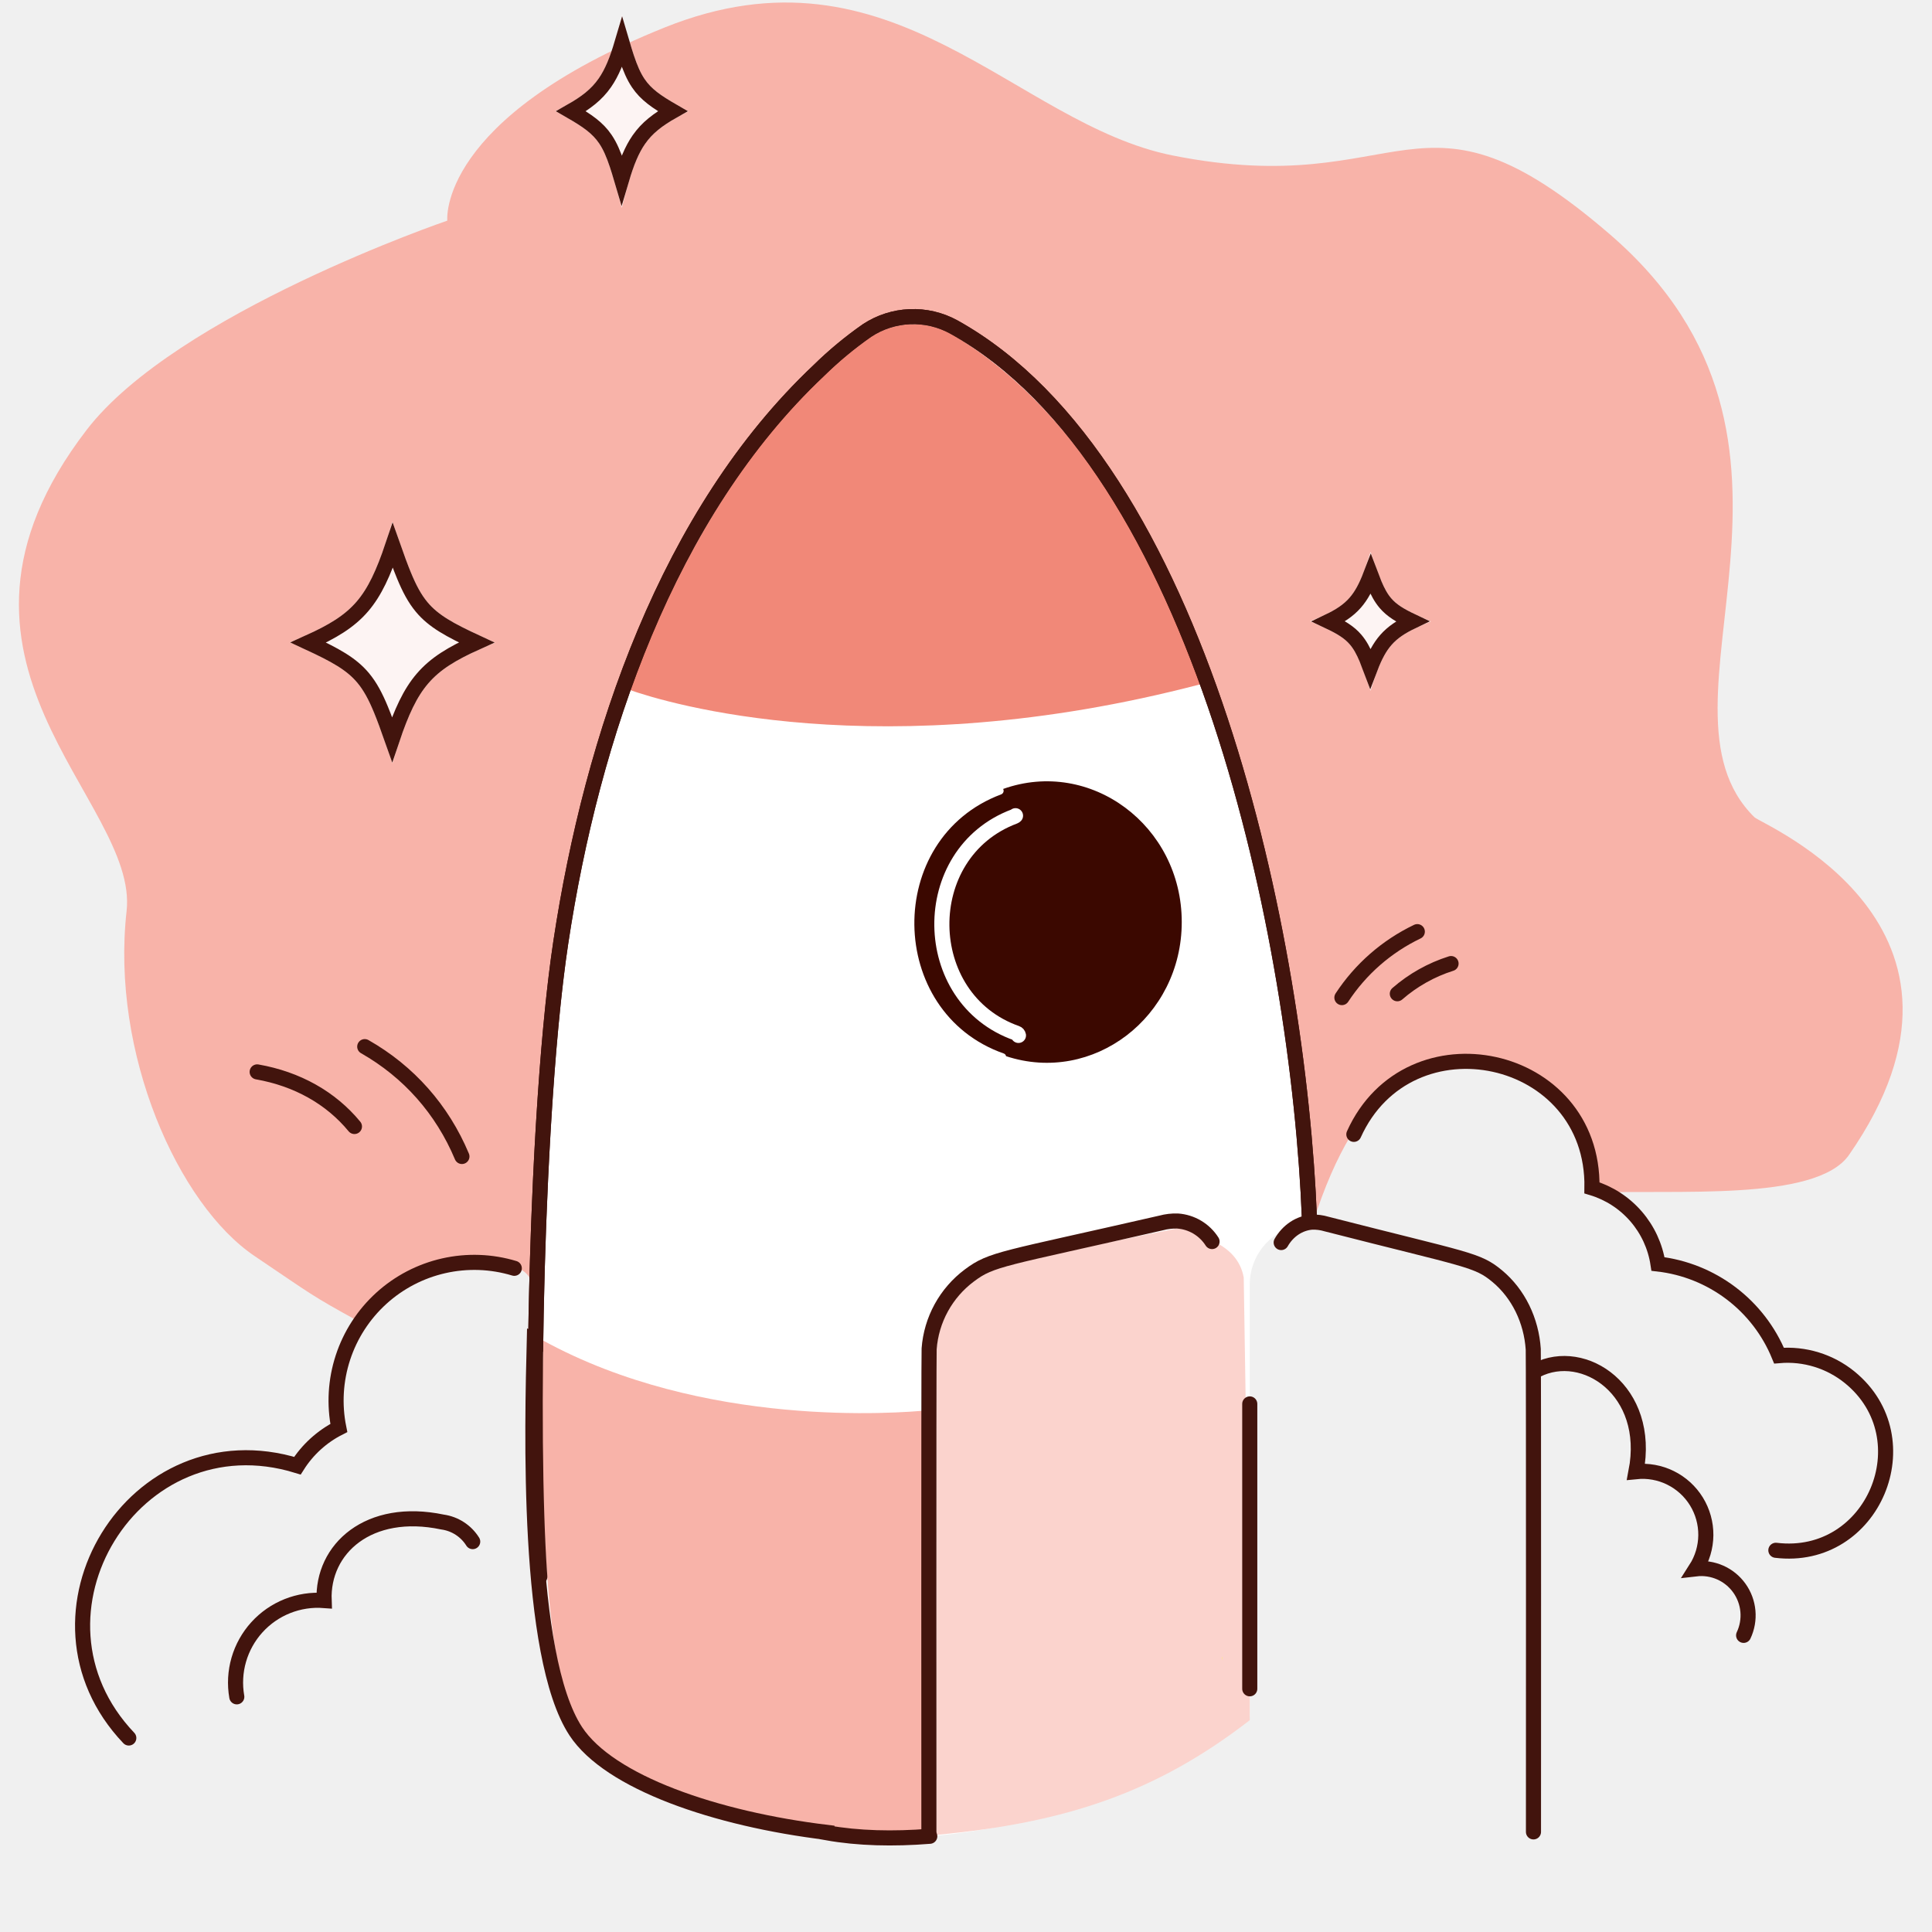
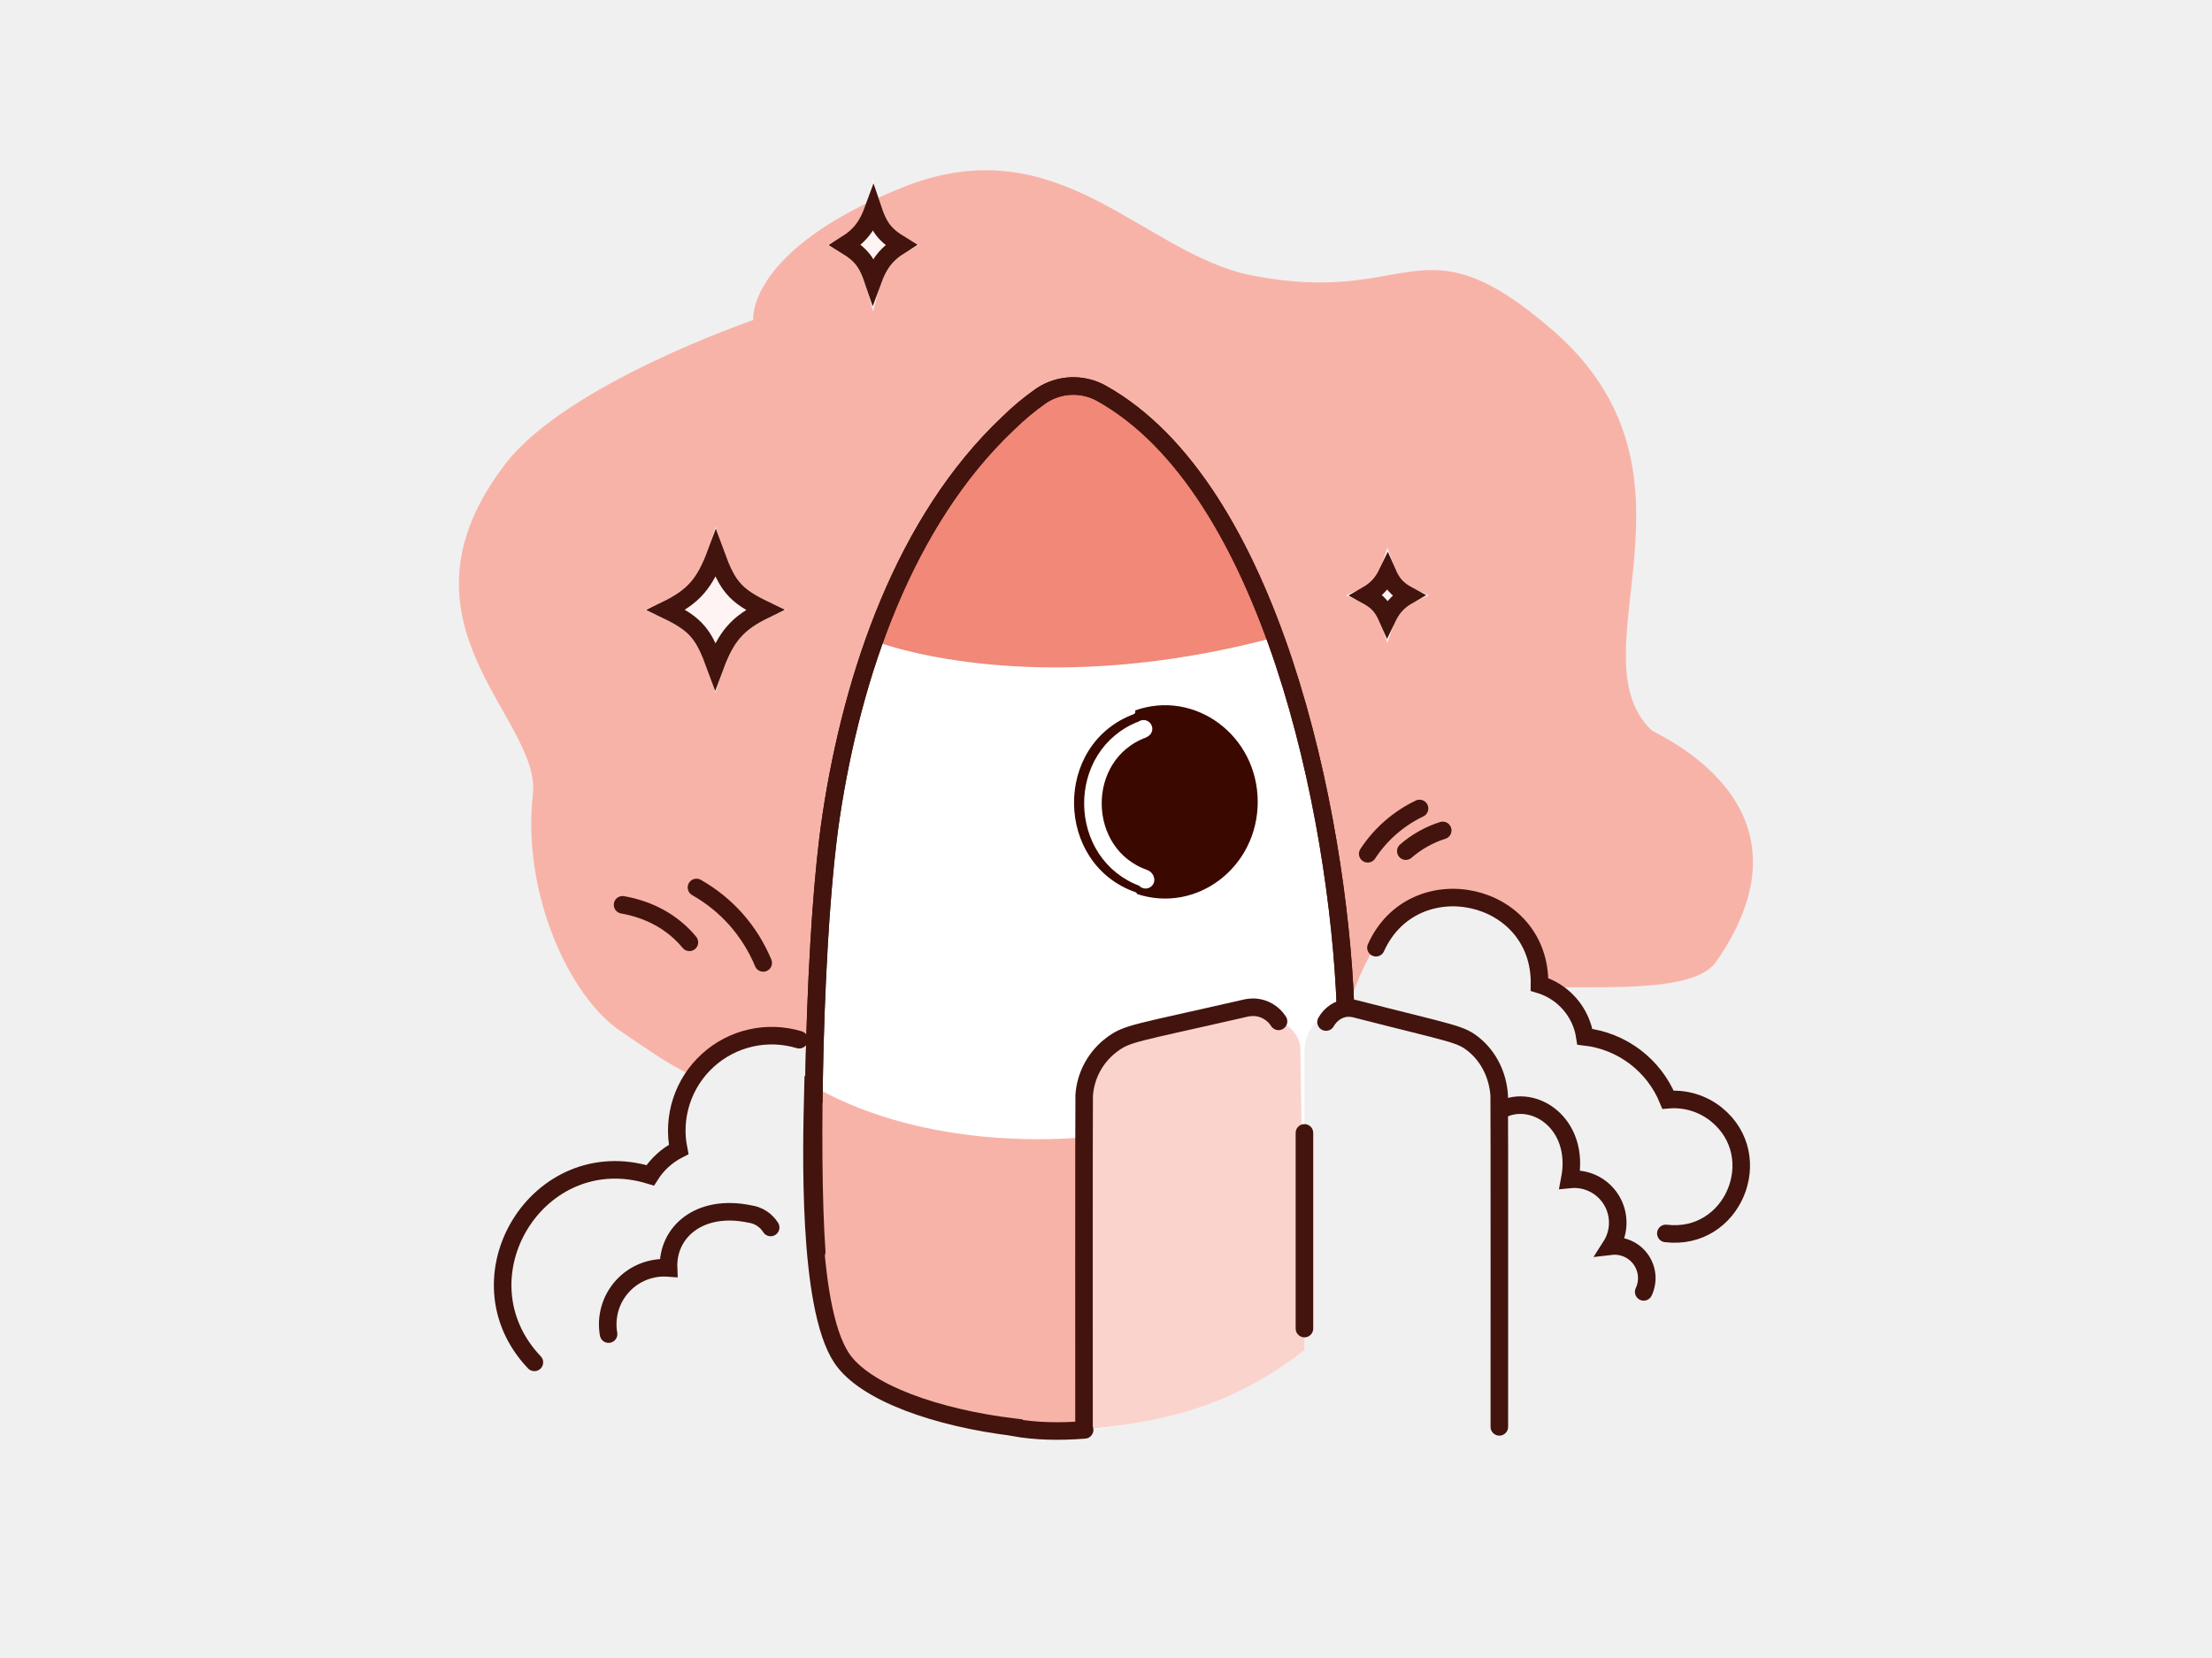
- <svg xmlns="http://www.w3.org/2000/svg" width="320" height="320" viewBox="0 0 320 320" fill="none">
-   <g clip-path="url(#clip0_3971_16106)">
-     <path d="M110.117 4.542C147.889 -10.627 168.007 20.544 194.266 25.759C233.065 33.463 234.571 11.194 266.589 38.763C306.9 73.474 271.583 116.719 290.591 135.36C291.841 136.586 332.672 153.282 306.258 191.286C300.807 199.129 277.35 196.956 263.364 197.564C263.364 191.286 263.364 179.918 244.729 176.023C235.654 174.869 225 178.918 217.5 202.418C214.108 202.371 202.62 199.499 195.69 205.451C170.448 227.129 149.833 258.81 90.644 234.859C86.157 228.428 92.736 209.918 84.5 209.918C67.5 207.418 60.14 218.866 59.5 218.918C51.316 214.435 51.701 214.459 42.204 208.067C29.499 199.515 18.324 174.424 20.968 150.911C23.039 132.489 -15.106 109.593 14.336 71.224C29.176 51.884 74.088 36.544 74.088 36.544C74.081 36.47 72.428 19.679 110.117 4.542Z" fill="#F8B3A9" />
-     <path d="M150.699 52.452C153.226 52.347 155.734 52.933 157.954 54.145C198.94 76.904 215.09 155.792 216.887 201.956V202.767C211.549 202.816 207 207.165 207 212.77V284.293C194.695 296.587 159.577 307.61 136.972 303.568V303.504C118.546 301.276 100.913 295.221 95.356 286.738C87.123 274.17 88.145 236.105 88.498 221.919C88.574 221.953 88.652 221.984 88.728 222.018C89.061 198.668 90.415 172.435 92.887 156.072C98.039 121.963 110.595 84.985 135.582 61.402C138.066 58.961 140.752 56.732 143.608 54.739C145.72 53.348 148.172 52.557 150.699 52.452Z" fill="white" />
-     <path d="M197.769 204.343C198.59 204.847 205 205.918 206 211.598L207 274.918V284.918C191.5 296.918 176.5 301.918 155.062 303.918V225.056C154.971 222.382 155.585 219.73 156.842 217.368C158.1 215.006 159.956 213.016 162.226 211.598L163.724 210.759C168.013 208.67 194.89 203.496 195.06 203.458C196.02 203.536 196.948 203.839 197.769 204.343Z" fill="#FBD3CD" />
-     <path d="M202.504 275.02C202.492 274.382 202.543 274.476 202.35 274.476C202.391 274.66 202.442 274.842 202.504 275.02Z" fill="#FFE497" />
-     <path d="M158.337 55.769C156.14 54.347 153.564 53.623 150.947 53.693C148.331 53.762 145.797 54.623 143.679 56.16C125.373 69.473 112.126 92.668 104.384 114.306C110.238 116.349 145.648 127.256 198.823 113.34C190.796 91.116 178.34 67.95 158.337 55.769Z" fill="#F18878" />
-     <path d="M89.946 222.026C89.663 236.16 89.095 273.958 95.686 286.481C102.751 299.907 133.5 305.418 153.86 304.418V233.571C148.695 234.09 116.517 236.597 89.946 222.026Z" fill="#F8B3A9" />
-     <path d="M166.153 130.675C166.196 130.754 166.223 130.842 166.229 130.933C166.236 131.023 166.224 131.114 166.193 131.199C166.162 131.284 166.113 131.361 166.05 131.426C165.986 131.491 165.91 131.541 165.825 131.574C146.369 138.848 146.799 167.678 166.247 174.49C166.346 174.522 166.434 174.58 166.503 174.658C166.571 174.737 166.617 174.832 166.635 174.935C181.056 179.685 195.735 168.446 195.735 152.721C195.735 136.742 180.628 125.519 166.153 130.675Z" fill="#3B0800" />
-     <path d="M168.201 135.106C168.148 135.16 168.084 135.202 168.013 135.23C151.759 141.314 152.118 165.428 168.366 171.126C168.448 171.153 168.522 171.202 168.579 171.267C168.636 171.333 168.674 171.413 168.69 171.498" stroke="white" stroke-width="2.5" stroke-linecap="round" />
-     <path d="M224.241 187.885C233.334 167.715 264.056 174.213 263.679 196.744C266.509 197.595 269.039 199.232 270.976 201.465C272.912 203.697 274.174 206.434 274.616 209.356C279.01 209.859 283.188 211.533 286.714 214.203C290.241 216.873 292.985 220.44 294.662 224.532C298.884 224.168 303.083 225.458 306.372 228.129C318.812 238.26 310.281 258.74 294.139 256.777" stroke="#42140D" stroke-width="2.5" stroke-linecap="round" />
-     <path d="M254.497 226.941C262.333 222.906 273.576 230.298 270.975 243.749C272.938 243.548 274.919 243.904 276.689 244.778C278.46 245.652 279.948 247.007 280.983 248.688C282.017 250.369 282.557 252.308 282.54 254.282C282.522 256.256 281.948 258.185 280.884 259.848C282.259 259.688 283.651 259.899 284.917 260.458C286.183 261.017 287.276 261.905 288.083 263.029C288.89 264.153 289.382 265.473 289.508 266.851C289.634 268.229 289.388 269.616 288.798 270.867" stroke="#42140D" stroke-width="2.5" stroke-linecap="round" />
-     <path d="M234.751 154.31C229.669 156.744 225.35 160.521 222.26 165.233M240.34 159.597C237.062 160.635 234.034 162.336 231.442 164.595M85.183 210.07C81.393 208.923 77.371 208.779 73.509 209.651C69.646 210.524 66.077 212.383 63.148 215.048C60.22 217.713 58.033 221.092 56.801 224.855C55.569 228.618 55.334 232.636 56.12 236.517C53.314 237.945 50.944 240.103 49.26 242.764C22.192 234.43 2.017 267.564 21.333 287.867M39.22 281.048C38.86 279.002 38.973 276.9 39.549 274.904C40.126 272.908 41.151 271.07 42.546 269.531C43.941 267.991 45.67 266.791 47.6 266.022C49.531 265.253 51.611 264.935 53.683 265.093C53.341 256.52 61.066 249.537 73.284 252.095C74.306 252.236 75.284 252.6 76.15 253.161C77.016 253.721 77.748 254.465 78.295 255.34" stroke="#42140D" stroke-width="2.5" stroke-linecap="round" />
-     <path d="M76.509 191.549C73.246 183.763 67.712 177.508 60.413 173.355M58.707 186.583C54.798 181.834 49.213 178.7 42.595 177.54" stroke="#42140D" stroke-width="2.5" stroke-linecap="round" />
-     <path d="M216.888 201.955C215.091 155.791 198.941 76.903 157.955 54.144C155.735 52.932 153.227 52.347 150.7 52.451C148.173 52.556 145.722 53.347 143.61 54.738C140.753 56.731 138.068 58.96 135.584 61.402C110.596 84.985 98.04 121.963 92.888 156.072C88.764 183.372 87.747 238.142 89.407 261.167" stroke="#42140D" stroke-width="2.5" stroke-linecap="round" />
-     <path d="M200.753 205.638C200.134 204.664 199.293 203.848 198.3 203.258C197.307 202.667 196.189 202.318 195.037 202.239C194.118 202.212 193.199 202.321 192.312 202.561C165.94 208.605 164.322 208.44 160.556 211.258C158.64 212.688 157.055 214.514 155.905 216.61C154.756 218.706 154.07 221.025 153.894 223.409C153.815 224.54 153.855 303.738 153.855 303.738" stroke="#42140D" stroke-width="2.5" stroke-linecap="round" />
-     <path d="M212.205 205.804C212.758 204.834 213.506 204.023 214.391 203.435C215.276 202.848 216.272 202.501 217.299 202.422C218.118 202.395 218.936 202.503 219.727 202.742C243.223 208.756 244.665 208.591 248.021 211.396C249.727 212.819 251.14 214.635 252.164 216.721C253.188 218.807 253.799 221.114 253.956 223.487C254.027 224.612 253.991 303.418 253.991 303.418M207 232.533V279.716" stroke="#42140D" stroke-width="2.5" stroke-linecap="round" />
-     <path d="M216.887 201.956C215.091 155.791 198.94 76.904 157.955 54.144C155.735 52.932 153.227 52.347 150.7 52.452C148.173 52.557 145.721 53.347 143.609 54.739C140.752 56.732 138.067 58.961 135.583 61.402C110.595 84.985 98.04 121.963 92.887 156.072C90.416 172.435 89.061 198.667 88.729 222.017C88.653 221.984 88.575 221.952 88.499 221.919C88.145 236.105 87.124 274.17 95.357 286.738C100.913 295.221 118.546 301.276 136.972 303.504V303.568C142.136 304.491 147.952 304.628 154 304.144" stroke="#42140D" stroke-width="2.5" stroke-linecap="round" />
-     <path d="M82 106.441C69.778 100.868 70.04 100.824 65 86.418C60.912 99.646 58.951 101.772 48 106.394C60.223 111.967 59.96 112.012 65 126.418C69.089 113.19 71.049 111.064 82 106.441Z" fill="#FDF4F3" />
-     <path d="M65.052 90.343C65.739 92.29 66.334 93.926 66.909 95.317C67.805 97.486 68.684 99.149 69.847 100.543C71.812 102.899 74.491 104.347 78.936 106.41C74.907 108.227 72.129 109.881 69.978 112.389C67.913 114.797 66.489 117.917 64.947 122.492C64.26 120.546 63.667 118.909 63.092 117.518C62.196 115.349 61.316 113.687 60.153 112.293C58.188 109.936 55.509 108.487 51.062 106.424C55.092 104.606 57.871 102.955 60.023 100.447C62.088 98.039 63.51 94.918 65.052 90.343Z" stroke="#42140D" stroke-width="2.5" stroke-linecap="round" />
-     <path d="M114 18.436C106.092 13.978 106.261 13.943 103 2.418C100.355 13.001 99.086 14.701 92 18.399C99.909 22.858 99.739 22.893 103 34.418C105.646 23.835 106.914 22.135 114 18.436Z" fill="#FDF4F3" />
-     <path d="M103.038 7.102C103.306 8.011 103.553 8.824 103.797 9.552C104.377 11.286 104.951 12.635 105.721 13.776C106.99 15.658 108.72 16.843 111.427 18.408C108.954 19.813 107.185 21.148 105.808 23.133C104.649 24.803 103.804 26.883 102.961 29.733C102.693 28.824 102.447 28.011 102.203 27.283C101.623 25.549 101.049 24.201 100.279 23.06C99.009 21.177 97.281 19.992 94.572 18.426C97.045 17.021 98.815 15.688 100.192 13.703C101.351 12.033 102.195 9.952 103.038 7.102Z" stroke="#42140D" stroke-width="2.5" stroke-linecap="round" />
-     <path d="M237 102.931C229.81 99.727 229.965 99.701 227 91.418C224.595 99.024 223.442 100.246 217 102.904C224.19 106.109 224.035 106.135 227 114.418C229.405 106.812 230.559 105.589 237 102.931Z" fill="#FDF4F3" />
-     <path d="M227.034 95.181C227.25 95.754 227.452 96.276 227.651 96.748C228.188 98.018 228.731 99.03 229.465 99.891C230.523 101.131 231.909 101.955 233.933 102.912C232.081 103.799 230.678 104.705 229.547 105.994C228.491 107.197 227.717 108.684 226.965 110.654C226.75 110.081 226.549 109.56 226.35 109.088C225.813 107.818 225.27 106.806 224.535 105.945C223.476 104.704 222.091 103.88 220.066 102.923C221.918 102.036 223.322 101.13 224.453 99.841C225.509 98.638 226.282 97.151 227.034 95.181Z" stroke="#42140D" stroke-width="2.5" stroke-linecap="round" />
-   </g>
-   <defs>
-     <clipPath id="clip0_3971_16106">
-       <rect width="320" height="320" fill="white" />
-     </clipPath>
-   </defs>
+ <svg xmlns="http://www.w3.org/2000/svg" width="315" height="236" viewBox="0 0 315 236" fill="none">
+   <path d="M128.538 26.683C150.847 17.723 162.729 36.134 178.238 39.214C201.154 43.764 202.044 30.611 220.954 46.894C244.763 67.396 223.904 92.937 235.13 103.947C235.869 104.671 259.985 114.532 244.384 136.978C241.164 141.61 227.31 140.327 219.05 140.686C219.05 136.978 219.05 130.264 208.043 127.963C202.683 127.282 196.391 129.673 191.961 143.553C189.958 143.525 183.173 141.829 179.079 145.344C164.171 158.148 151.995 176.86 117.037 162.713C114.387 158.915 118.272 147.983 113.408 147.983C103.367 146.506 99.02 153.268 98.642 153.298C93.808 150.651 94.036 150.665 88.427 146.889C80.923 141.839 74.323 127.019 75.884 113.132C77.108 102.251 54.578 88.728 71.967 66.066C80.732 54.644 107.259 45.584 107.259 45.584C107.254 45.54 106.278 35.623 128.538 26.683Z" fill="#F8B3A9" />
+   <path d="M152.507 54.979C154 54.917 155.481 55.263 156.792 55.979C180.999 69.421 190.538 116.014 191.599 143.28V143.759C188.447 143.788 185.759 146.357 185.759 149.666V191.912C178.491 199.172 157.75 205.681 144.4 203.294V203.256C133.517 201.941 123.102 198.365 119.821 193.355C114.958 185.932 115.561 163.449 115.77 155.071C115.815 155.091 115.86 155.11 115.906 155.129C116.102 141.338 116.902 125.845 118.362 116.18C121.405 96.035 128.82 74.194 143.578 60.265C145.046 58.823 146.632 57.508 148.32 56.331C149.567 55.509 151.015 55.041 152.507 54.979Z" fill="white" />
+   <path d="M180.308 144.69C180.793 144.988 184.578 145.62 185.169 148.975L185.759 186.373V192.279C176.605 199.367 167.745 202.32 155.083 203.501V156.924C155.03 155.344 155.392 153.778 156.135 152.383C156.878 150.987 157.974 149.812 159.315 148.975L160.2 148.479C162.733 147.245 178.607 144.189 178.707 144.167C179.275 144.213 179.823 144.392 180.308 144.69Z" fill="#FBD3CD" />
+   <path d="M183.104 186.433C183.097 186.057 183.127 186.112 183.013 186.112C183.037 186.221 183.067 186.328 183.104 186.433Z" fill="#FFE497" />
+   <path d="M157.018 56.938C155.72 56.098 154.199 55.671 152.654 55.712C151.108 55.753 149.612 56.261 148.361 57.169C137.549 65.032 129.725 78.732 125.152 91.512C128.61 92.718 149.523 99.16 180.93 90.941C176.189 77.815 168.832 64.133 157.018 56.938Z" fill="#F18878" />
+   <path d="M116.625 155.134C116.458 163.482 116.122 185.807 120.015 193.203C124.187 201.132 142.349 204.387 154.374 203.797V161.953C151.323 162.259 132.318 163.74 116.625 155.134Z" fill="#F8B3A9" />
+   <path d="M161.634 101.18C161.66 101.227 161.676 101.279 161.68 101.332C161.684 101.385 161.676 101.439 161.658 101.489C161.64 101.539 161.611 101.585 161.573 101.623C161.536 101.662 161.491 101.692 161.441 101.711C149.95 106.007 150.203 123.035 161.69 127.058C161.748 127.077 161.801 127.111 161.841 127.158C161.881 127.204 161.908 127.26 161.919 127.321C170.437 130.127 179.106 123.488 179.106 114.201C179.106 104.763 170.184 98.135 161.634 101.18Z" fill="#3B0800" />
+   <path d="M162.844 103.797C162.812 103.829 162.775 103.854 162.733 103.87C153.133 107.463 153.345 121.706 162.941 125.071C162.99 125.087 163.033 125.116 163.067 125.155C163.101 125.193 163.123 125.24 163.132 125.291" stroke="white" stroke-width="2.5" stroke-linecap="round" />
+   <path d="M195.943 134.969C201.313 123.057 219.458 126.895 219.235 140.202C220.907 140.704 222.402 141.671 223.545 142.99C224.689 144.308 225.434 145.925 225.695 147.651C228.29 147.948 230.758 148.937 232.841 150.513C234.923 152.09 236.545 154.197 237.535 156.614C240.029 156.399 242.508 157.161 244.451 158.739C251.799 164.722 246.76 176.818 237.226 175.658" stroke="#42140D" stroke-width="2.5" stroke-linecap="round" />
+   <path d="M213.812 158.037C218.441 155.654 225.081 160.02 223.544 167.964C224.704 167.845 225.874 168.056 226.92 168.572C227.965 169.088 228.844 169.888 229.455 170.881C230.067 171.874 230.385 173.02 230.375 174.185C230.365 175.351 230.026 176.491 229.397 177.473C230.209 177.378 231.032 177.503 231.779 177.833C232.527 178.163 233.172 178.688 233.649 179.352C234.126 180.015 234.417 180.795 234.491 181.609C234.565 182.423 234.42 183.242 234.071 183.981" stroke="#42140D" stroke-width="2.5" stroke-linecap="round" />
+   <path d="M202.15 115.139C199.149 116.577 196.597 118.808 194.772 121.591M205.451 118.262C203.515 118.875 201.726 119.88 200.195 121.214M113.811 148.072C111.573 147.395 109.197 147.31 106.916 147.825C104.635 148.34 102.527 149.439 100.797 151.013C99.067 152.587 97.776 154.582 97.048 156.805C96.32 159.027 96.182 161.401 96.646 163.693C94.989 164.536 93.589 165.811 92.594 167.382C76.607 162.46 64.692 182.03 76.1 194.021M86.664 189.994C86.452 188.785 86.518 187.544 86.859 186.365C87.199 185.186 87.805 184.101 88.629 183.191C89.453 182.282 90.474 181.573 91.614 181.119C92.754 180.665 93.983 180.477 95.206 180.57C95.005 175.507 99.567 171.382 106.784 172.893C107.387 172.977 107.965 173.192 108.476 173.523C108.987 173.854 109.42 174.293 109.743 174.81" stroke="#42140D" stroke-width="2.5" stroke-linecap="round" />
+   <path d="M108.688 137.134C106.761 132.535 103.492 128.841 99.182 126.388M98.174 134.2C95.865 131.396 92.567 129.545 88.658 128.859" stroke="#42140D" stroke-width="2.5" stroke-linecap="round" />
+   <path d="M191.6 143.28C190.538 116.014 181 69.421 156.793 55.978C155.481 55.263 154 54.917 152.507 54.979C151.015 55.041 149.567 55.508 148.32 56.33C146.632 57.507 145.047 58.823 143.579 60.265C128.821 74.194 121.405 96.034 118.362 116.18C115.926 132.304 115.326 164.653 116.306 178.252" stroke="#42140D" stroke-width="2.5" stroke-linecap="round" />
+   <path d="M182.07 145.455C181.704 144.879 181.208 144.398 180.621 144.049C180.035 143.7 179.375 143.494 178.694 143.448C178.151 143.432 177.608 143.496 177.084 143.638C161.508 147.207 160.553 147.11 158.328 148.774C157.197 149.619 156.26 150.697 155.582 151.935C154.903 153.173 154.498 154.543 154.394 155.951C154.347 156.619 154.371 203.395 154.371 203.395" stroke="#42140D" stroke-width="2.5" stroke-linecap="round" />
+   <path d="M188.834 145.553C189.16 144.98 189.602 144.501 190.125 144.154C190.647 143.807 191.236 143.602 191.842 143.555C192.326 143.539 192.809 143.603 193.276 143.744C207.154 147.296 208.005 147.199 209.987 148.855C210.995 149.696 211.83 150.769 212.434 152.001C213.039 153.233 213.4 154.596 213.493 155.997C213.535 156.661 213.513 203.206 213.513 203.206M185.759 161.34V189.207" stroke="#42140D" stroke-width="2.5" stroke-linecap="round" />
+   <path d="M191.599 143.28C190.538 116.014 180.999 69.421 156.792 55.979C155.481 55.263 154 54.917 152.507 54.979C151.015 55.041 149.567 55.508 148.319 56.33C146.632 57.507 145.046 58.823 143.579 60.265C128.821 74.194 121.405 96.034 118.362 116.18C116.902 125.844 116.102 141.338 115.906 155.129C115.861 155.109 115.815 155.09 115.77 155.071C115.561 163.449 114.958 185.931 119.82 193.354C123.102 198.365 133.516 201.941 144.399 203.257V203.295C147.449 203.84 150.884 203.921 154.456 203.635" stroke="#42140D" stroke-width="2.5" stroke-linecap="round" />
+   <path d="M111.931 86.867C104.713 83.575 104.868 83.549 101.891 75.04C99.476 82.853 98.318 84.109 91.85 86.839C99.069 90.131 98.914 90.157 101.891 98.665C104.306 90.853 105.464 89.597 111.931 86.867Z" fill="#FDF4F3" />
+   <path d="M101.925 78.88C102.142 79.471 102.345 80.007 102.545 80.493C103.083 81.794 103.626 82.83 104.361 83.71C105.435 84.998 106.845 85.847 108.917 86.846C107.021 87.769 105.592 88.707 104.443 90.046C103.386 91.279 102.61 92.801 101.856 94.824C101.639 94.234 101.437 93.698 101.237 93.213C100.699 91.912 100.156 90.876 99.421 89.996C98.347 88.708 96.936 87.857 94.864 86.858C96.76 85.936 98.19 84.999 99.339 83.66C100.397 82.427 101.171 80.904 101.925 78.88Z" stroke="#42140D" stroke-width="2.5" stroke-linecap="round" />
+   <path d="M130.831 34.889C126.16 32.256 126.261 32.235 124.335 25.428C122.772 31.678 122.023 32.682 117.838 34.867C122.509 37.5 122.408 37.521 124.335 44.328C125.897 38.078 126.646 37.073 130.831 34.889Z" fill="#FDF4F3" />
+   <path d="M124.344 29.875C124.685 30.884 125.036 31.708 125.517 32.422C126.2 33.434 127.094 34.128 128.311 34.873C127.185 35.58 126.295 36.331 125.573 37.371C125.082 38.078 124.686 38.896 124.324 39.88C123.983 38.872 123.633 38.047 123.152 37.333C122.469 36.321 121.576 35.628 120.358 34.882C121.484 34.175 122.375 33.425 123.096 32.385C123.587 31.678 123.983 30.859 124.344 29.875Z" stroke="#42140D" stroke-width="2.5" stroke-linecap="round" />
+   <path d="M203.478 84.794C199.232 82.901 199.323 82.886 197.572 77.994C196.152 82.486 195.47 83.208 191.666 84.778C195.912 86.671 195.821 86.686 197.572 91.578C198.992 87.086 199.674 86.364 203.478 84.794Z" fill="#FDF4F3" />
+   <path d="M197.58 81.552C197.88 82.232 198.201 82.817 198.638 83.33C199.146 83.924 199.769 84.367 200.547 84.79C199.826 85.204 199.215 85.668 198.691 86.265C198.249 86.769 197.888 87.346 197.563 88.019C197.263 87.34 196.943 86.754 196.506 86.242C195.998 85.647 195.374 85.204 194.596 84.782C195.317 84.367 195.929 83.903 196.453 83.306C196.895 82.802 197.255 82.225 197.58 81.552Z" stroke="#42140D" stroke-width="2.5" stroke-linecap="round" />
</svg>
